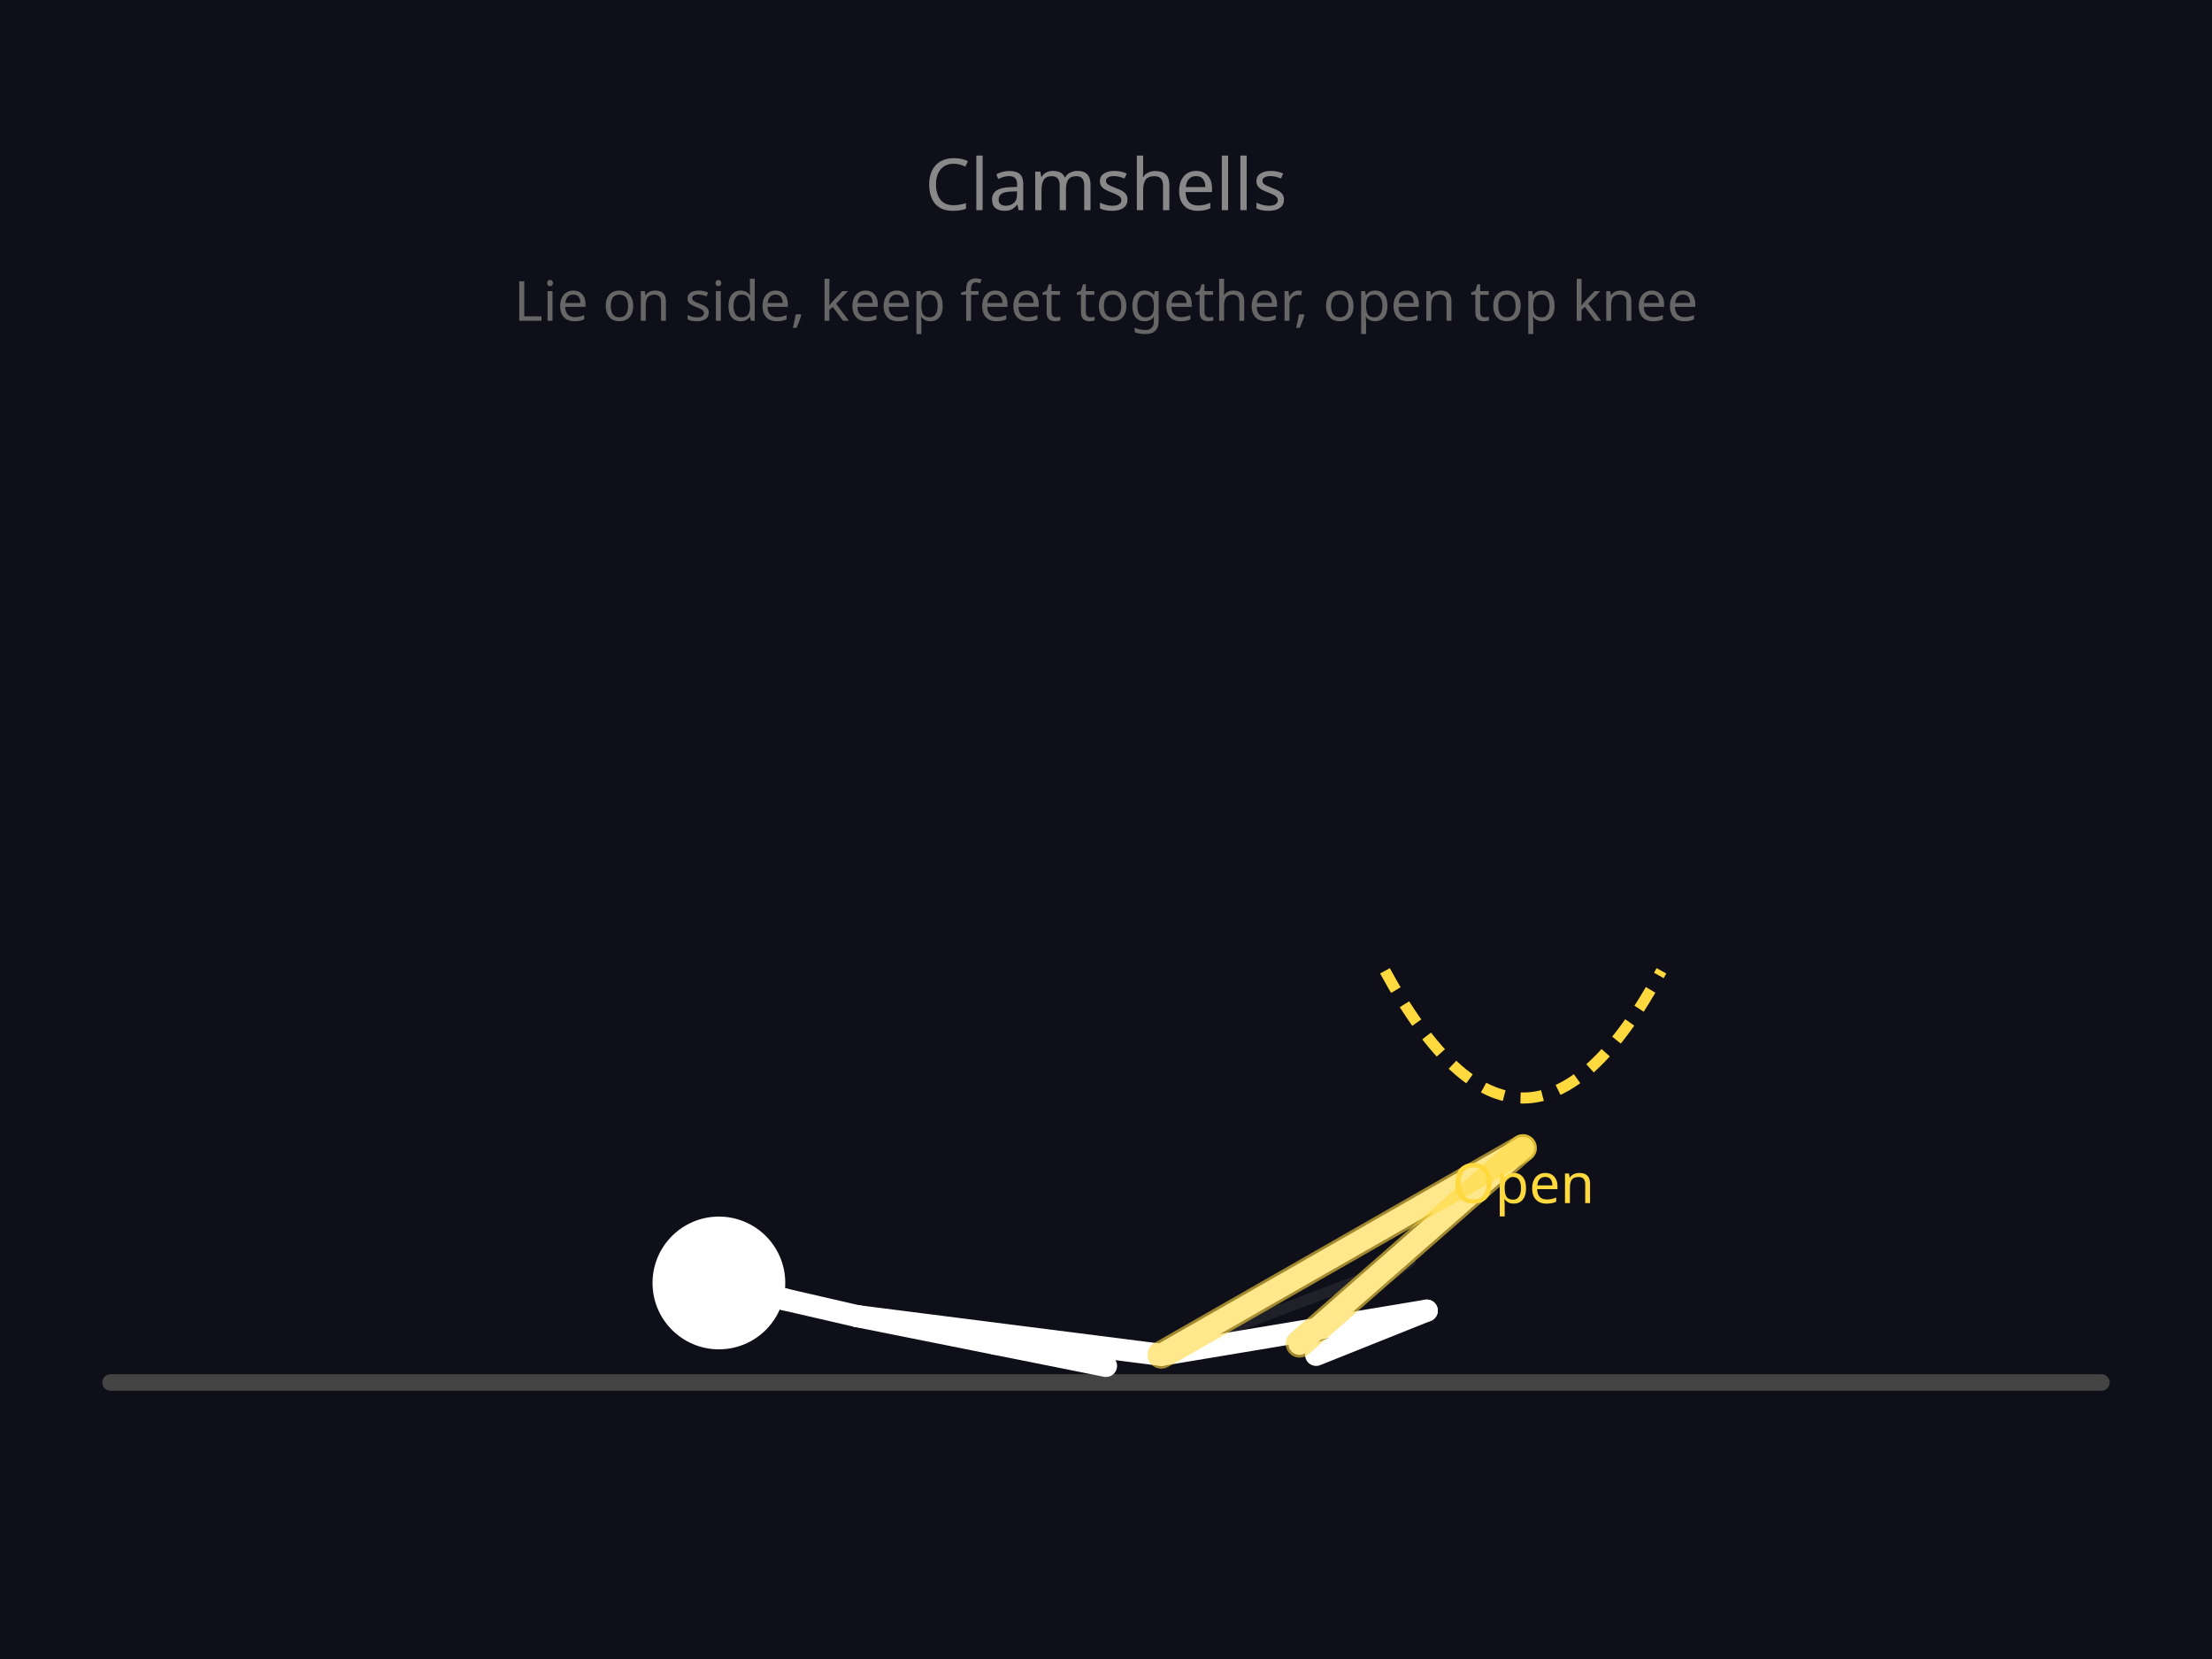
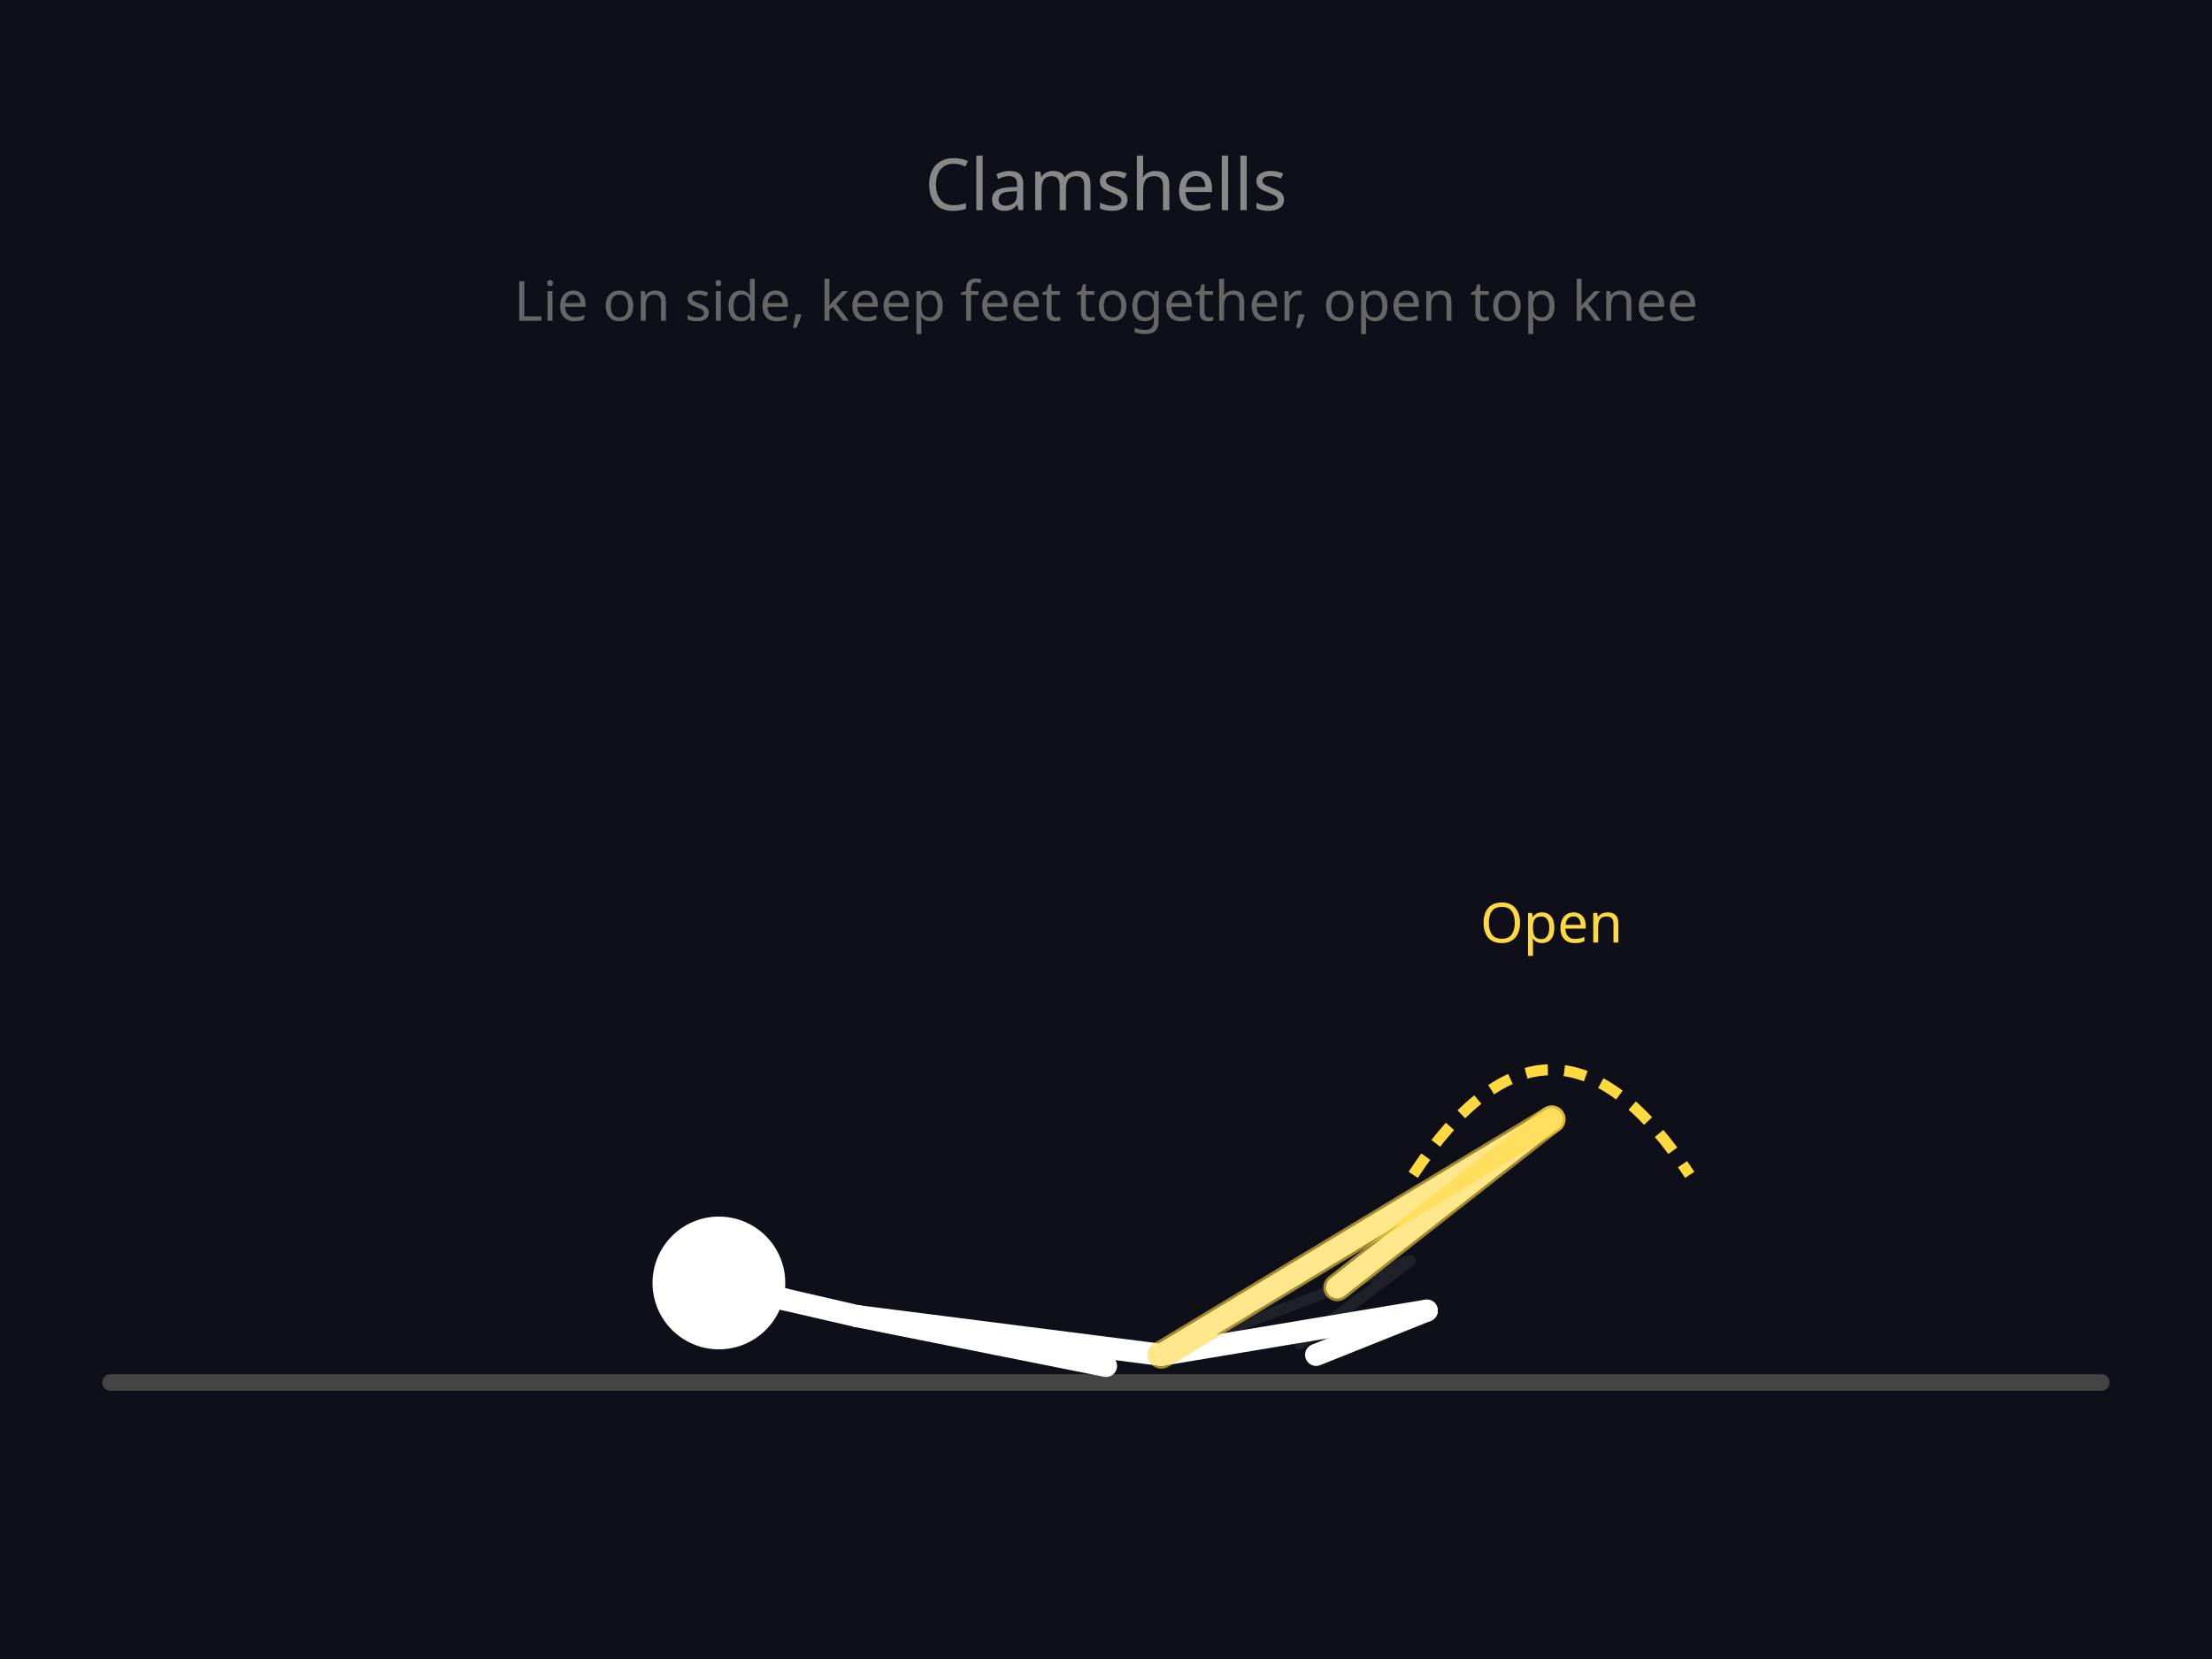
<svg xmlns="http://www.w3.org/2000/svg" viewBox="0 0 400 300">
  <rect width="400" height="300" fill="#0f0f1a" />
  <line x1="20" y1="250" x2="380" y2="250" stroke="#444" stroke-width="3" stroke-linecap="round" />
  <text x="200" y="38" fill="#888" font-size="13" font-family="sans-serif" text-anchor="middle">Clamshells</text>
  <text x="200" y="58" fill="#666" font-size="10" font-family="sans-serif" text-anchor="middle">Lie on side, keep feet together, open top knee</text>
  <g stroke="#555" stroke-width="2" fill="none" stroke-linecap="round" stroke-linejoin="round" opacity="0.25">
    <circle cx="130" cy="232" r="12" fill="#444" stroke="none" />
    <line x1="130" y1="232" x2="142" y2="235" />
    <line x1="142" y1="235" x2="155" y2="238" />
    <line x1="155" y1="238" x2="210" y2="245" />
    <line x1="155" y1="238" x2="180" y2="243" />
    <line x1="180" y1="243" x2="200" y2="247" />
    <line x1="210" y1="245" x2="258" y2="237" />
    <line x1="258" y1="237" x2="238" y2="245" />
    <line x1="210" y1="245" x2="255" y2="228" />
    <line x1="255" y1="228" x2="235" y2="243" />
  </g>
  <g stroke="#FFF" stroke-width="4" fill="none" stroke-linecap="round" stroke-linejoin="round">
    <circle cx="130" cy="232" r="12" fill="#FFF" stroke="none" />
    <line x1="130" y1="232" x2="142" y2="235" />
    <line x1="142" y1="235" x2="155" y2="238" />
    <line x1="155" y1="238" x2="210" y2="245" />
    <line x1="155" y1="238" x2="180" y2="243" />
    <line x1="180" y1="243" x2="200" y2="247" />
    <line x1="210" y1="245" x2="258" y2="237" />
    <line x1="258" y1="237" x2="238" y2="245" />
-     <line x1="210" y1="245" x2="275.4" y2="207.6" />
-     <line x1="275.4" y1="207.6" x2="235" y2="243" />
-     <line x1="210" y1="245" x2="275.4" y2="207.6" stroke="#FFD93D" stroke-width="5" opacity="0.6" />
-     <line x1="275.4" y1="207.6" x2="235" y2="243" stroke="#FFD93D" stroke-width="5" opacity="0.6" />
+     <line x1="210" y1="245" x2="280.6" y2="202.4" />
+     <line x1="280.6" y1="202.4" x2="241.8" y2="232.8" />
+     <line x1="210" y1="245" x2="280.6" y2="202.4" stroke="#FFD93D" stroke-width="5" opacity="0.6" />
+     <line x1="280.6" y1="202.4" x2="241.8" y2="232.8" stroke="#FFD93D" stroke-width="5" opacity="0.6" />
  </g>
-   <path d="M 250.444 175.556 Q 275.444 221.556 300.444 175.556" stroke="#FFD93D" stroke-width="2" fill="none" stroke-dasharray="4,3" />
-   <text x="275.444" y="217.556" fill="#FFD93D" font-size="10" text-anchor="middle" font-family="sans-serif">Open</text>
+   <path d="M 255.556 212.444 Q 280.556 174.444 305.556 212.444" stroke="#FFD93D" stroke-width="2" fill="none" stroke-dasharray="4,3" />
+   <text x="280.556" y="170.444" fill="#FFD93D" font-size="10" text-anchor="middle" font-family="sans-serif">Open</text>
</svg>
